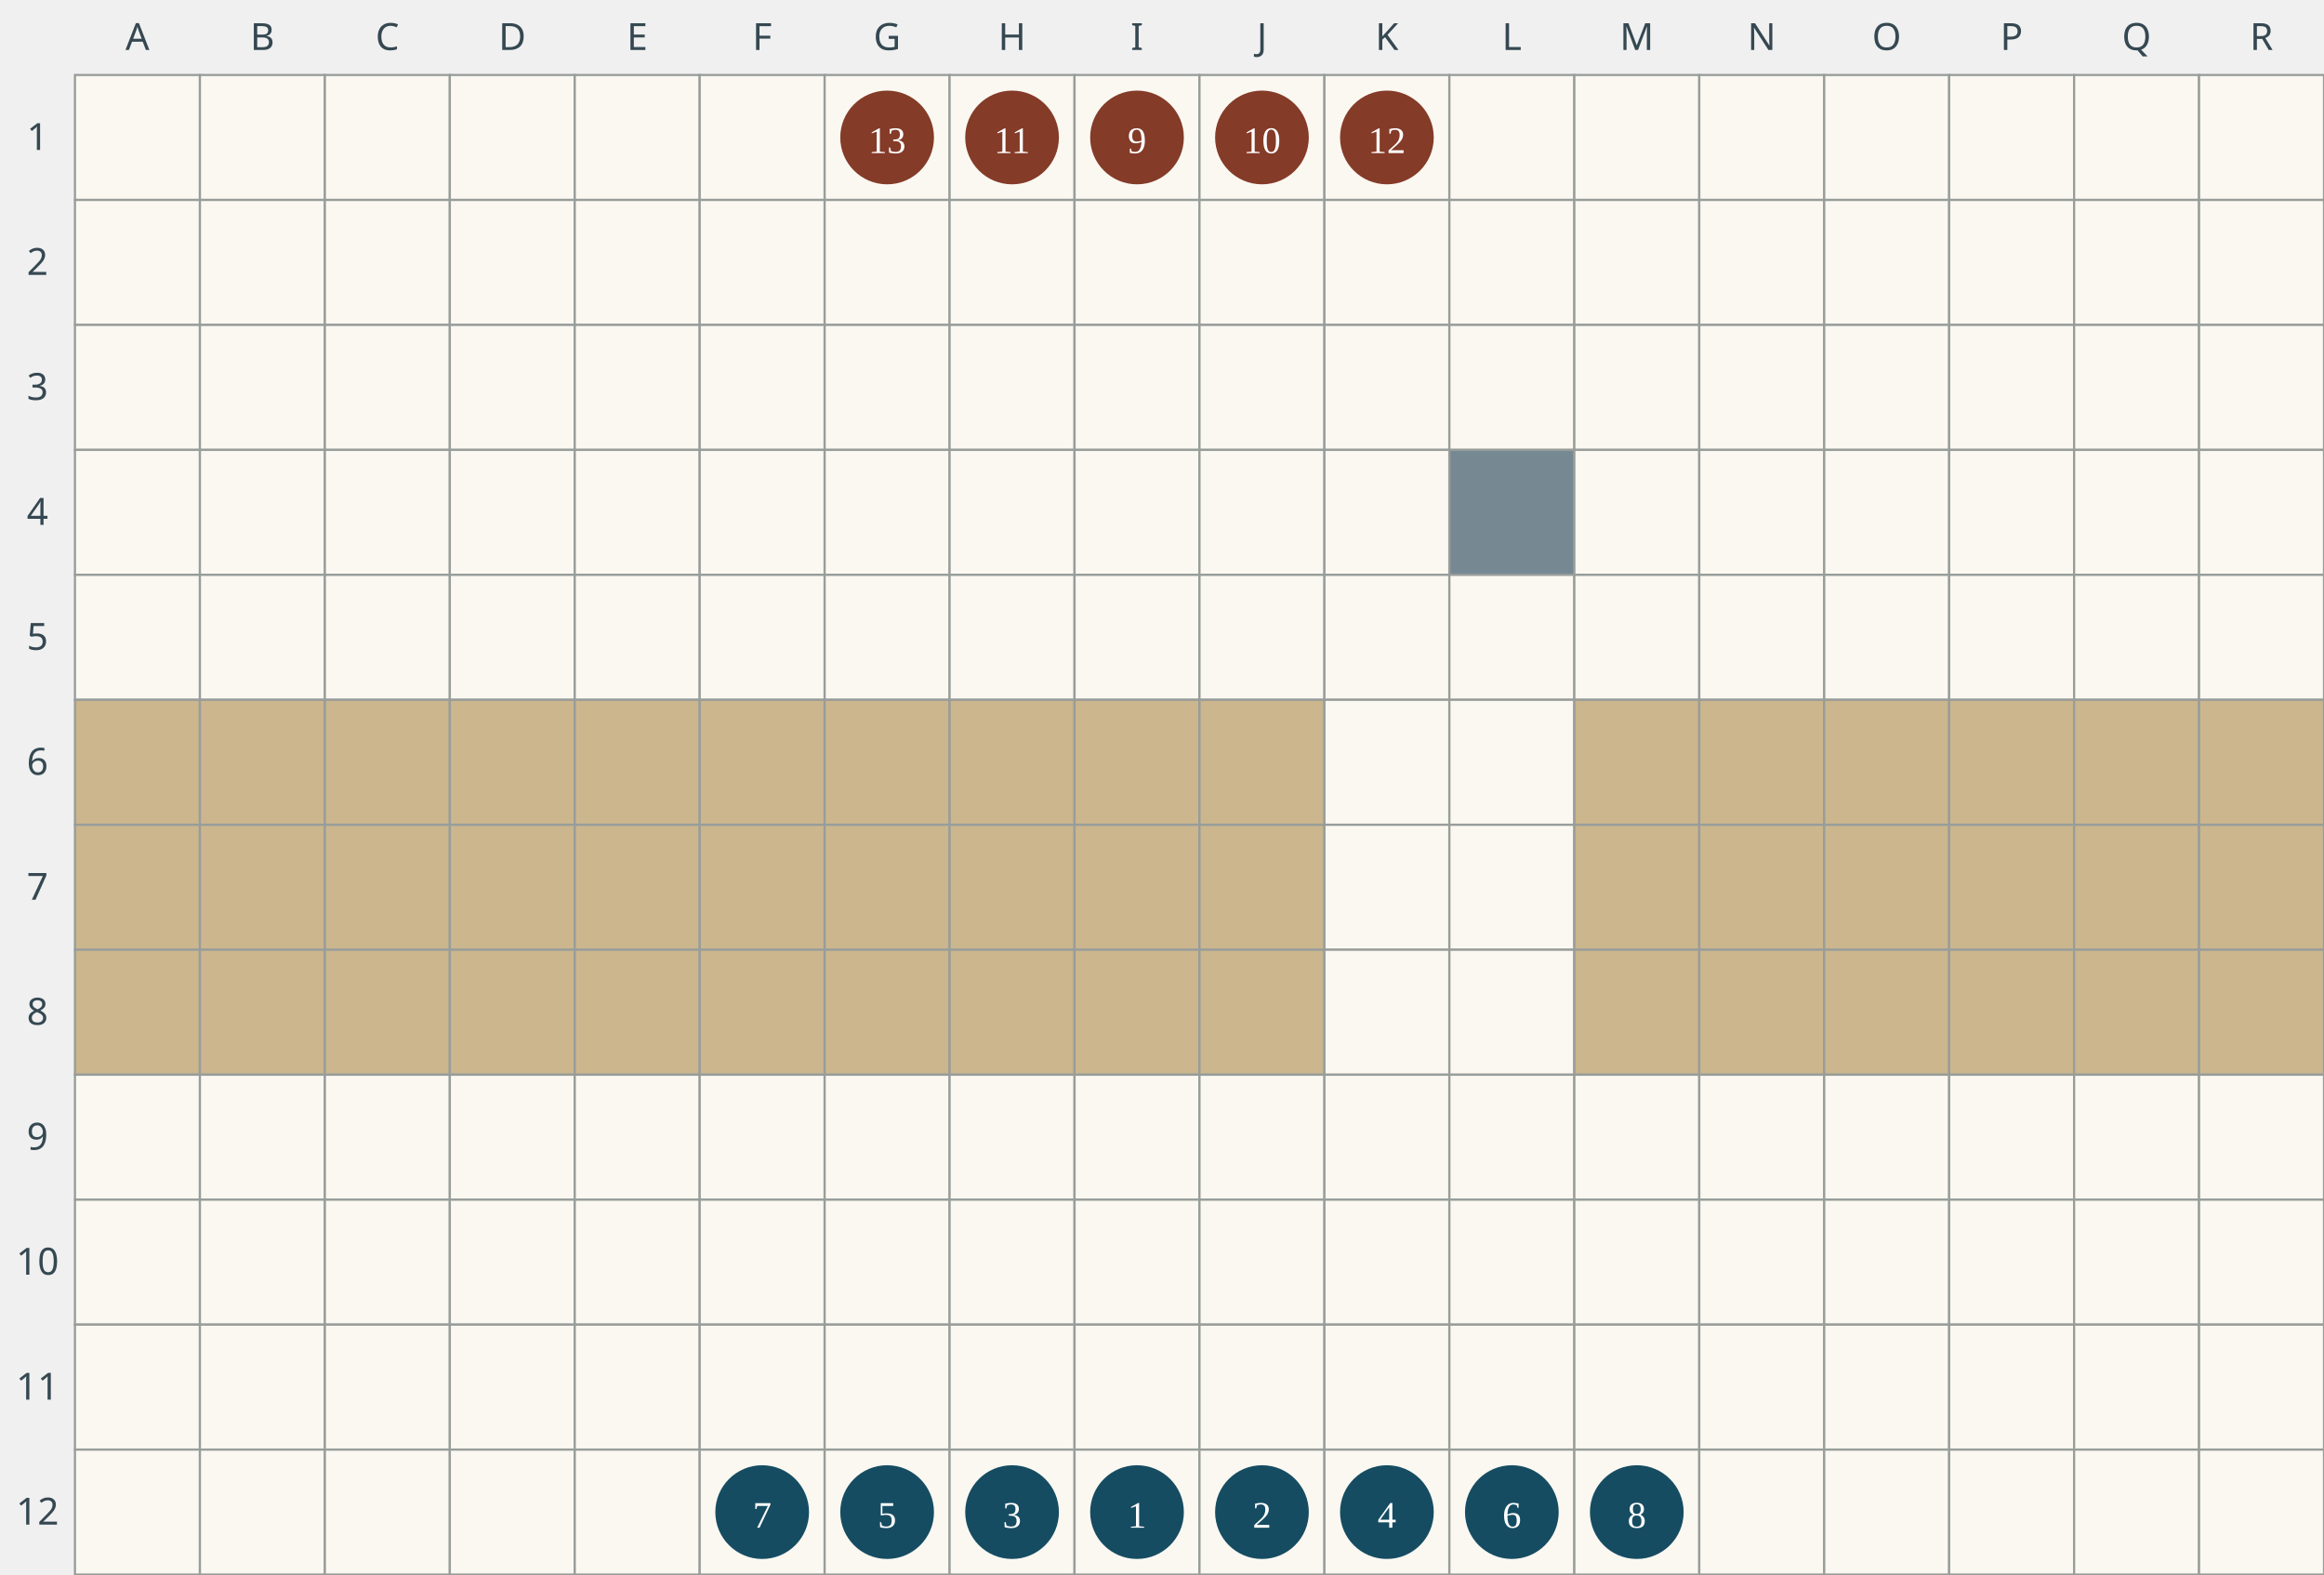
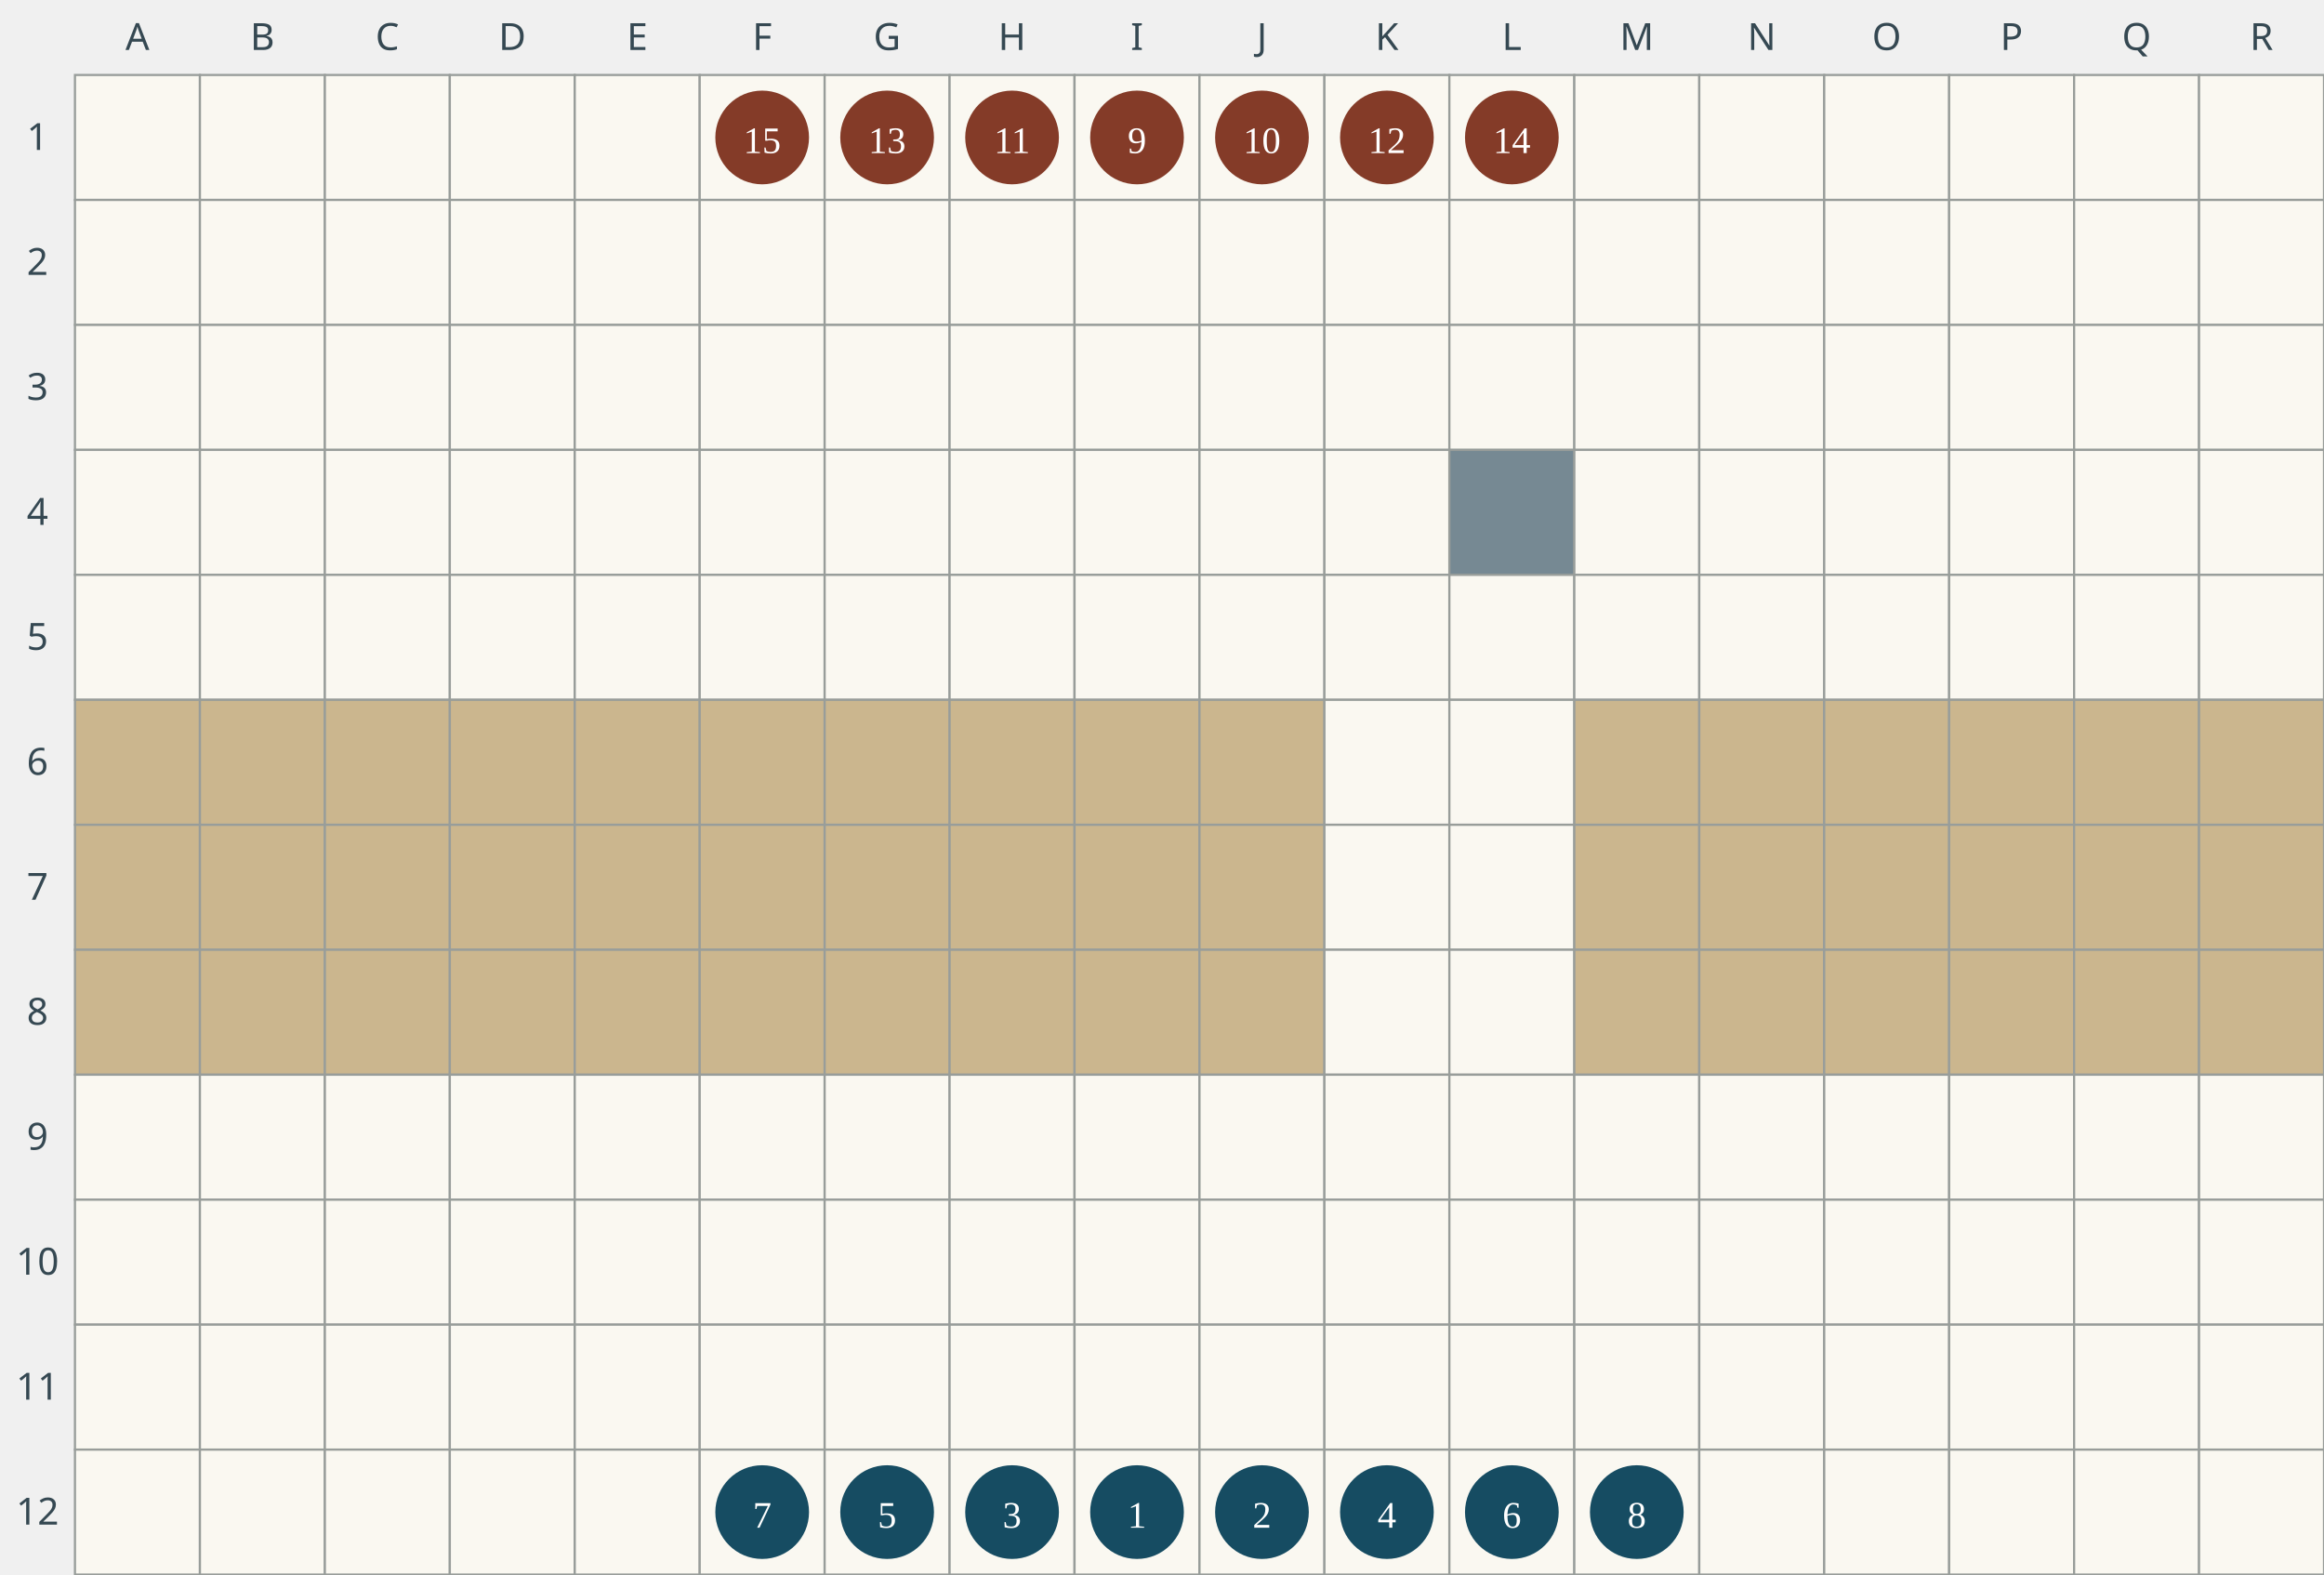
<svg xmlns="http://www.w3.org/2000/svg" class="map" role="img" aria-label="Тактическая сетка A–R, 1–12: герои синие, противники красные" viewBox="0 0 744 504">
  <g font-family="system-ui,sans-serif" font-size="12" fill="#354852">
    <text x="44" y="16" text-anchor="middle">A</text>
    <text x="84" y="16" text-anchor="middle">B</text>
    <text x="124" y="16" text-anchor="middle">C</text>
    <text x="164" y="16" text-anchor="middle">D</text>
    <text x="204" y="16" text-anchor="middle">E</text>
    <text x="244" y="16" text-anchor="middle">F</text>
    <text x="284" y="16" text-anchor="middle">G</text>
    <text x="324" y="16" text-anchor="middle">H</text>
    <text x="364" y="16" text-anchor="middle">I</text>
    <text x="404" y="16" text-anchor="middle">J</text>
    <text x="444" y="16" text-anchor="middle">K</text>
    <text x="484" y="16" text-anchor="middle">L</text>
    <text x="524" y="16" text-anchor="middle">M</text>
    <text x="564" y="16" text-anchor="middle">N</text>
    <text x="604" y="16" text-anchor="middle">O</text>
    <text x="644" y="16" text-anchor="middle">P</text>
    <text x="684" y="16" text-anchor="middle">Q</text>
    <text x="724" y="16" text-anchor="middle">R</text>
    <text x="12" y="48" text-anchor="middle">1</text>
    <text x="12" y="88" text-anchor="middle">2</text>
    <text x="12" y="128" text-anchor="middle">3</text>
    <text x="12" y="168" text-anchor="middle">4</text>
    <text x="12" y="208" text-anchor="middle">5</text>
    <text x="12" y="248" text-anchor="middle">6</text>
    <text x="12" y="288" text-anchor="middle">7</text>
    <text x="12" y="328" text-anchor="middle">8</text>
    <text x="12" y="368" text-anchor="middle">9</text>
    <text x="12" y="408" text-anchor="middle">10</text>
    <text x="12" y="448" text-anchor="middle">11</text>
    <text x="12" y="488" text-anchor="middle">12</text>
  </g>
  <g transform="translate(24 24)">
    <rect x="0" y="0" width="40" height="40" fill="#faf8f1" stroke="#989d9a" stroke-width=".7" />
    <rect x="40" y="0" width="40" height="40" fill="#faf8f1" stroke="#989d9a" stroke-width=".7" />
    <rect x="80" y="0" width="40" height="40" fill="#faf8f1" stroke="#989d9a" stroke-width=".7" />
    <rect x="120" y="0" width="40" height="40" fill="#faf8f1" stroke="#989d9a" stroke-width=".7" />
    <rect x="160" y="0" width="40" height="40" fill="#faf8f1" stroke="#989d9a" stroke-width=".7" />
    <rect x="200" y="0" width="40" height="40" fill="#faf8f1" stroke="#989d9a" stroke-width=".7" />
    <rect x="240" y="0" width="40" height="40" fill="#faf8f1" stroke="#989d9a" stroke-width=".7" />
    <rect x="280" y="0" width="40" height="40" fill="#faf8f1" stroke="#989d9a" stroke-width=".7" />
    <rect x="320" y="0" width="40" height="40" fill="#faf8f1" stroke="#989d9a" stroke-width=".7" />
    <rect x="360" y="0" width="40" height="40" fill="#faf8f1" stroke="#989d9a" stroke-width=".7" />
    <rect x="400" y="0" width="40" height="40" fill="#faf8f1" stroke="#989d9a" stroke-width=".7" />
    <rect x="440" y="0" width="40" height="40" fill="#faf8f1" stroke="#989d9a" stroke-width=".7" />
    <rect x="480" y="0" width="40" height="40" fill="#faf8f1" stroke="#989d9a" stroke-width=".7" />
    <rect x="520" y="0" width="40" height="40" fill="#faf8f1" stroke="#989d9a" stroke-width=".7" />
    <rect x="560" y="0" width="40" height="40" fill="#faf8f1" stroke="#989d9a" stroke-width=".7" />
    <rect x="600" y="0" width="40" height="40" fill="#faf8f1" stroke="#989d9a" stroke-width=".7" />
    <rect x="640" y="0" width="40" height="40" fill="#faf8f1" stroke="#989d9a" stroke-width=".7" />
    <rect x="680" y="0" width="40" height="40" fill="#faf8f1" stroke="#989d9a" stroke-width=".7" />
    <rect x="0" y="40" width="40" height="40" fill="#faf8f1" stroke="#989d9a" stroke-width=".7" />
    <rect x="40" y="40" width="40" height="40" fill="#faf8f1" stroke="#989d9a" stroke-width=".7" />
    <rect x="80" y="40" width="40" height="40" fill="#faf8f1" stroke="#989d9a" stroke-width=".7" />
    <rect x="120" y="40" width="40" height="40" fill="#faf8f1" stroke="#989d9a" stroke-width=".7" />
    <rect x="160" y="40" width="40" height="40" fill="#faf8f1" stroke="#989d9a" stroke-width=".7" />
    <rect x="200" y="40" width="40" height="40" fill="#faf8f1" stroke="#989d9a" stroke-width=".7" />
    <rect x="240" y="40" width="40" height="40" fill="#faf8f1" stroke="#989d9a" stroke-width=".7" />
    <rect x="280" y="40" width="40" height="40" fill="#faf8f1" stroke="#989d9a" stroke-width=".7" />
    <rect x="320" y="40" width="40" height="40" fill="#faf8f1" stroke="#989d9a" stroke-width=".7" />
    <rect x="360" y="40" width="40" height="40" fill="#faf8f1" stroke="#989d9a" stroke-width=".7" />
    <rect x="400" y="40" width="40" height="40" fill="#faf8f1" stroke="#989d9a" stroke-width=".7" />
    <rect x="440" y="40" width="40" height="40" fill="#faf8f1" stroke="#989d9a" stroke-width=".7" />
    <rect x="480" y="40" width="40" height="40" fill="#faf8f1" stroke="#989d9a" stroke-width=".7" />
    <rect x="520" y="40" width="40" height="40" fill="#faf8f1" stroke="#989d9a" stroke-width=".7" />
    <rect x="560" y="40" width="40" height="40" fill="#faf8f1" stroke="#989d9a" stroke-width=".7" />
    <rect x="600" y="40" width="40" height="40" fill="#faf8f1" stroke="#989d9a" stroke-width=".7" />
    <rect x="640" y="40" width="40" height="40" fill="#faf8f1" stroke="#989d9a" stroke-width=".7" />
    <rect x="680" y="40" width="40" height="40" fill="#faf8f1" stroke="#989d9a" stroke-width=".7" />
    <rect x="0" y="80" width="40" height="40" fill="#faf8f1" stroke="#989d9a" stroke-width=".7" />
    <rect x="40" y="80" width="40" height="40" fill="#faf8f1" stroke="#989d9a" stroke-width=".7" />
    <rect x="80" y="80" width="40" height="40" fill="#faf8f1" stroke="#989d9a" stroke-width=".7" />
    <rect x="120" y="80" width="40" height="40" fill="#faf8f1" stroke="#989d9a" stroke-width=".7" />
    <rect x="160" y="80" width="40" height="40" fill="#faf8f1" stroke="#989d9a" stroke-width=".7" />
    <rect x="200" y="80" width="40" height="40" fill="#faf8f1" stroke="#989d9a" stroke-width=".7" />
    <rect x="240" y="80" width="40" height="40" fill="#faf8f1" stroke="#989d9a" stroke-width=".7" />
    <rect x="280" y="80" width="40" height="40" fill="#faf8f1" stroke="#989d9a" stroke-width=".7" />
    <rect x="320" y="80" width="40" height="40" fill="#faf8f1" stroke="#989d9a" stroke-width=".7" />
    <rect x="360" y="80" width="40" height="40" fill="#faf8f1" stroke="#989d9a" stroke-width=".7" />
    <rect x="400" y="80" width="40" height="40" fill="#faf8f1" stroke="#989d9a" stroke-width=".7" />
    <rect x="440" y="80" width="40" height="40" fill="#faf8f1" stroke="#989d9a" stroke-width=".7" />
    <rect x="480" y="80" width="40" height="40" fill="#faf8f1" stroke="#989d9a" stroke-width=".7" />
    <rect x="520" y="80" width="40" height="40" fill="#faf8f1" stroke="#989d9a" stroke-width=".7" />
    <rect x="560" y="80" width="40" height="40" fill="#faf8f1" stroke="#989d9a" stroke-width=".7" />
    <rect x="600" y="80" width="40" height="40" fill="#faf8f1" stroke="#989d9a" stroke-width=".7" />
    <rect x="640" y="80" width="40" height="40" fill="#faf8f1" stroke="#989d9a" stroke-width=".7" />
    <rect x="680" y="80" width="40" height="40" fill="#faf8f1" stroke="#989d9a" stroke-width=".7" />
    <rect x="0" y="120" width="40" height="40" fill="#faf8f1" stroke="#989d9a" stroke-width=".7" />
    <rect x="40" y="120" width="40" height="40" fill="#faf8f1" stroke="#989d9a" stroke-width=".7" />
    <rect x="80" y="120" width="40" height="40" fill="#faf8f1" stroke="#989d9a" stroke-width=".7" />
    <rect x="120" y="120" width="40" height="40" fill="#faf8f1" stroke="#989d9a" stroke-width=".7" />
    <rect x="160" y="120" width="40" height="40" fill="#faf8f1" stroke="#989d9a" stroke-width=".7" />
    <rect x="200" y="120" width="40" height="40" fill="#faf8f1" stroke="#989d9a" stroke-width=".7" />
    <rect x="240" y="120" width="40" height="40" fill="#faf8f1" stroke="#989d9a" stroke-width=".7" />
    <rect x="280" y="120" width="40" height="40" fill="#faf8f1" stroke="#989d9a" stroke-width=".7" />
    <rect x="320" y="120" width="40" height="40" fill="#faf8f1" stroke="#989d9a" stroke-width=".7" />
    <rect x="360" y="120" width="40" height="40" fill="#faf8f1" stroke="#989d9a" stroke-width=".7" />
    <rect x="400" y="120" width="40" height="40" fill="#faf8f1" stroke="#989d9a" stroke-width=".7" />
    <rect x="440" y="120" width="40" height="40" fill="#768993" stroke="#989d9a" stroke-width=".7" />
    <rect x="480" y="120" width="40" height="40" fill="#faf8f1" stroke="#989d9a" stroke-width=".7" />
    <rect x="520" y="120" width="40" height="40" fill="#faf8f1" stroke="#989d9a" stroke-width=".7" />
    <rect x="560" y="120" width="40" height="40" fill="#faf8f1" stroke="#989d9a" stroke-width=".7" />
    <rect x="600" y="120" width="40" height="40" fill="#faf8f1" stroke="#989d9a" stroke-width=".7" />
    <rect x="640" y="120" width="40" height="40" fill="#faf8f1" stroke="#989d9a" stroke-width=".7" />
    <rect x="680" y="120" width="40" height="40" fill="#faf8f1" stroke="#989d9a" stroke-width=".7" />
    <rect x="0" y="160" width="40" height="40" fill="#faf8f1" stroke="#989d9a" stroke-width=".7" />
    <rect x="40" y="160" width="40" height="40" fill="#faf8f1" stroke="#989d9a" stroke-width=".7" />
    <rect x="80" y="160" width="40" height="40" fill="#faf8f1" stroke="#989d9a" stroke-width=".7" />
    <rect x="120" y="160" width="40" height="40" fill="#faf8f1" stroke="#989d9a" stroke-width=".7" />
    <rect x="160" y="160" width="40" height="40" fill="#faf8f1" stroke="#989d9a" stroke-width=".7" />
    <rect x="200" y="160" width="40" height="40" fill="#faf8f1" stroke="#989d9a" stroke-width=".7" />
    <rect x="240" y="160" width="40" height="40" fill="#faf8f1" stroke="#989d9a" stroke-width=".7" />
    <rect x="280" y="160" width="40" height="40" fill="#faf8f1" stroke="#989d9a" stroke-width=".7" />
    <rect x="320" y="160" width="40" height="40" fill="#faf8f1" stroke="#989d9a" stroke-width=".7" />
    <rect x="360" y="160" width="40" height="40" fill="#faf8f1" stroke="#989d9a" stroke-width=".7" />
    <rect x="400" y="160" width="40" height="40" fill="#faf8f1" stroke="#989d9a" stroke-width=".7" />
    <rect x="440" y="160" width="40" height="40" fill="#faf8f1" stroke="#989d9a" stroke-width=".7" />
    <rect x="480" y="160" width="40" height="40" fill="#faf8f1" stroke="#989d9a" stroke-width=".7" />
    <rect x="520" y="160" width="40" height="40" fill="#faf8f1" stroke="#989d9a" stroke-width=".7" />
    <rect x="560" y="160" width="40" height="40" fill="#faf8f1" stroke="#989d9a" stroke-width=".7" />
    <rect x="600" y="160" width="40" height="40" fill="#faf8f1" stroke="#989d9a" stroke-width=".7" />
    <rect x="640" y="160" width="40" height="40" fill="#faf8f1" stroke="#989d9a" stroke-width=".7" />
    <rect x="680" y="160" width="40" height="40" fill="#faf8f1" stroke="#989d9a" stroke-width=".7" />
    <rect x="0" y="200" width="40" height="40" fill="#cbb68e" stroke="#989d9a" stroke-width=".7" />
    <rect x="40" y="200" width="40" height="40" fill="#cbb68e" stroke="#989d9a" stroke-width=".7" />
    <rect x="80" y="200" width="40" height="40" fill="#cbb68e" stroke="#989d9a" stroke-width=".7" />
    <rect x="120" y="200" width="40" height="40" fill="#cbb68e" stroke="#989d9a" stroke-width=".7" />
    <rect x="160" y="200" width="40" height="40" fill="#cbb68e" stroke="#989d9a" stroke-width=".7" />
    <rect x="200" y="200" width="40" height="40" fill="#cbb68e" stroke="#989d9a" stroke-width=".7" />
    <rect x="240" y="200" width="40" height="40" fill="#cbb68e" stroke="#989d9a" stroke-width=".7" />
    <rect x="280" y="200" width="40" height="40" fill="#cbb68e" stroke="#989d9a" stroke-width=".7" />
    <rect x="320" y="200" width="40" height="40" fill="#cbb68e" stroke="#989d9a" stroke-width=".7" />
    <rect x="360" y="200" width="40" height="40" fill="#cbb68e" stroke="#989d9a" stroke-width=".7" />
    <rect x="400" y="200" width="40" height="40" fill="#faf8f1" stroke="#989d9a" stroke-width=".7" />
    <rect x="440" y="200" width="40" height="40" fill="#faf8f1" stroke="#989d9a" stroke-width=".7" />
    <rect x="480" y="200" width="40" height="40" fill="#cbb68e" stroke="#989d9a" stroke-width=".7" />
    <rect x="520" y="200" width="40" height="40" fill="#cbb68e" stroke="#989d9a" stroke-width=".7" />
    <rect x="560" y="200" width="40" height="40" fill="#cbb68e" stroke="#989d9a" stroke-width=".7" />
    <rect x="600" y="200" width="40" height="40" fill="#cbb68e" stroke="#989d9a" stroke-width=".7" />
    <rect x="640" y="200" width="40" height="40" fill="#cbb68e" stroke="#989d9a" stroke-width=".7" />
    <rect x="680" y="200" width="40" height="40" fill="#cbb68e" stroke="#989d9a" stroke-width=".7" />
    <rect x="0" y="240" width="40" height="40" fill="#cbb68e" stroke="#989d9a" stroke-width=".7" />
    <rect x="40" y="240" width="40" height="40" fill="#cbb68e" stroke="#989d9a" stroke-width=".7" />
    <rect x="80" y="240" width="40" height="40" fill="#cbb68e" stroke="#989d9a" stroke-width=".7" />
    <rect x="120" y="240" width="40" height="40" fill="#cbb68e" stroke="#989d9a" stroke-width=".7" />
    <rect x="160" y="240" width="40" height="40" fill="#cbb68e" stroke="#989d9a" stroke-width=".7" />
    <rect x="200" y="240" width="40" height="40" fill="#cbb68e" stroke="#989d9a" stroke-width=".7" />
    <rect x="240" y="240" width="40" height="40" fill="#cbb68e" stroke="#989d9a" stroke-width=".7" />
    <rect x="280" y="240" width="40" height="40" fill="#cbb68e" stroke="#989d9a" stroke-width=".7" />
    <rect x="320" y="240" width="40" height="40" fill="#cbb68e" stroke="#989d9a" stroke-width=".7" />
    <rect x="360" y="240" width="40" height="40" fill="#cbb68e" stroke="#989d9a" stroke-width=".7" />
    <rect x="400" y="240" width="40" height="40" fill="#faf8f1" stroke="#989d9a" stroke-width=".7" />
    <rect x="440" y="240" width="40" height="40" fill="#faf8f1" stroke="#989d9a" stroke-width=".7" />
    <rect x="480" y="240" width="40" height="40" fill="#cbb68e" stroke="#989d9a" stroke-width=".7" />
    <rect x="520" y="240" width="40" height="40" fill="#cbb68e" stroke="#989d9a" stroke-width=".7" />
    <rect x="560" y="240" width="40" height="40" fill="#cbb68e" stroke="#989d9a" stroke-width=".7" />
    <rect x="600" y="240" width="40" height="40" fill="#cbb68e" stroke="#989d9a" stroke-width=".7" />
    <rect x="640" y="240" width="40" height="40" fill="#cbb68e" stroke="#989d9a" stroke-width=".7" />
    <rect x="680" y="240" width="40" height="40" fill="#cbb68e" stroke="#989d9a" stroke-width=".7" />
    <rect x="0" y="280" width="40" height="40" fill="#cbb68e" stroke="#989d9a" stroke-width=".7" />
    <rect x="40" y="280" width="40" height="40" fill="#cbb68e" stroke="#989d9a" stroke-width=".7" />
    <rect x="80" y="280" width="40" height="40" fill="#cbb68e" stroke="#989d9a" stroke-width=".7" />
    <rect x="120" y="280" width="40" height="40" fill="#cbb68e" stroke="#989d9a" stroke-width=".7" />
    <rect x="160" y="280" width="40" height="40" fill="#cbb68e" stroke="#989d9a" stroke-width=".7" />
    <rect x="200" y="280" width="40" height="40" fill="#cbb68e" stroke="#989d9a" stroke-width=".7" />
    <rect x="240" y="280" width="40" height="40" fill="#cbb68e" stroke="#989d9a" stroke-width=".7" />
    <rect x="280" y="280" width="40" height="40" fill="#cbb68e" stroke="#989d9a" stroke-width=".7" />
    <rect x="320" y="280" width="40" height="40" fill="#cbb68e" stroke="#989d9a" stroke-width=".7" />
    <rect x="360" y="280" width="40" height="40" fill="#cbb68e" stroke="#989d9a" stroke-width=".7" />
    <rect x="400" y="280" width="40" height="40" fill="#faf8f1" stroke="#989d9a" stroke-width=".7" />
    <rect x="440" y="280" width="40" height="40" fill="#faf8f1" stroke="#989d9a" stroke-width=".7" />
    <rect x="480" y="280" width="40" height="40" fill="#cbb68e" stroke="#989d9a" stroke-width=".7" />
    <rect x="520" y="280" width="40" height="40" fill="#cbb68e" stroke="#989d9a" stroke-width=".7" />
    <rect x="560" y="280" width="40" height="40" fill="#cbb68e" stroke="#989d9a" stroke-width=".7" />
    <rect x="600" y="280" width="40" height="40" fill="#cbb68e" stroke="#989d9a" stroke-width=".7" />
    <rect x="640" y="280" width="40" height="40" fill="#cbb68e" stroke="#989d9a" stroke-width=".7" />
    <rect x="680" y="280" width="40" height="40" fill="#cbb68e" stroke="#989d9a" stroke-width=".7" />
    <rect x="0" y="320" width="40" height="40" fill="#faf8f1" stroke="#989d9a" stroke-width=".7" />
    <rect x="40" y="320" width="40" height="40" fill="#faf8f1" stroke="#989d9a" stroke-width=".7" />
    <rect x="80" y="320" width="40" height="40" fill="#faf8f1" stroke="#989d9a" stroke-width=".7" />
    <rect x="120" y="320" width="40" height="40" fill="#faf8f1" stroke="#989d9a" stroke-width=".7" />
    <rect x="160" y="320" width="40" height="40" fill="#faf8f1" stroke="#989d9a" stroke-width=".7" />
    <rect x="200" y="320" width="40" height="40" fill="#faf8f1" stroke="#989d9a" stroke-width=".7" />
    <rect x="240" y="320" width="40" height="40" fill="#faf8f1" stroke="#989d9a" stroke-width=".7" />
    <rect x="280" y="320" width="40" height="40" fill="#faf8f1" stroke="#989d9a" stroke-width=".7" />
    <rect x="320" y="320" width="40" height="40" fill="#faf8f1" stroke="#989d9a" stroke-width=".7" />
    <rect x="360" y="320" width="40" height="40" fill="#faf8f1" stroke="#989d9a" stroke-width=".7" />
    <rect x="400" y="320" width="40" height="40" fill="#faf8f1" stroke="#989d9a" stroke-width=".7" />
    <rect x="440" y="320" width="40" height="40" fill="#faf8f1" stroke="#989d9a" stroke-width=".7" />
    <rect x="480" y="320" width="40" height="40" fill="#faf8f1" stroke="#989d9a" stroke-width=".7" />
    <rect x="520" y="320" width="40" height="40" fill="#faf8f1" stroke="#989d9a" stroke-width=".7" />
    <rect x="560" y="320" width="40" height="40" fill="#faf8f1" stroke="#989d9a" stroke-width=".7" />
    <rect x="600" y="320" width="40" height="40" fill="#faf8f1" stroke="#989d9a" stroke-width=".7" />
    <rect x="640" y="320" width="40" height="40" fill="#faf8f1" stroke="#989d9a" stroke-width=".7" />
    <rect x="680" y="320" width="40" height="40" fill="#faf8f1" stroke="#989d9a" stroke-width=".7" />
    <rect x="0" y="360" width="40" height="40" fill="#faf8f1" stroke="#989d9a" stroke-width=".7" />
    <rect x="40" y="360" width="40" height="40" fill="#faf8f1" stroke="#989d9a" stroke-width=".7" />
    <rect x="80" y="360" width="40" height="40" fill="#faf8f1" stroke="#989d9a" stroke-width=".7" />
    <rect x="120" y="360" width="40" height="40" fill="#faf8f1" stroke="#989d9a" stroke-width=".7" />
    <rect x="160" y="360" width="40" height="40" fill="#faf8f1" stroke="#989d9a" stroke-width=".7" />
    <rect x="200" y="360" width="40" height="40" fill="#faf8f1" stroke="#989d9a" stroke-width=".7" />
    <rect x="240" y="360" width="40" height="40" fill="#faf8f1" stroke="#989d9a" stroke-width=".7" />
    <rect x="280" y="360" width="40" height="40" fill="#faf8f1" stroke="#989d9a" stroke-width=".7" />
    <rect x="320" y="360" width="40" height="40" fill="#faf8f1" stroke="#989d9a" stroke-width=".7" />
    <rect x="360" y="360" width="40" height="40" fill="#faf8f1" stroke="#989d9a" stroke-width=".7" />
    <rect x="400" y="360" width="40" height="40" fill="#faf8f1" stroke="#989d9a" stroke-width=".7" />
    <rect x="440" y="360" width="40" height="40" fill="#faf8f1" stroke="#989d9a" stroke-width=".7" />
    <rect x="480" y="360" width="40" height="40" fill="#faf8f1" stroke="#989d9a" stroke-width=".7" />
    <rect x="520" y="360" width="40" height="40" fill="#faf8f1" stroke="#989d9a" stroke-width=".7" />
    <rect x="560" y="360" width="40" height="40" fill="#faf8f1" stroke="#989d9a" stroke-width=".7" />
    <rect x="600" y="360" width="40" height="40" fill="#faf8f1" stroke="#989d9a" stroke-width=".7" />
    <rect x="640" y="360" width="40" height="40" fill="#faf8f1" stroke="#989d9a" stroke-width=".7" />
    <rect x="680" y="360" width="40" height="40" fill="#faf8f1" stroke="#989d9a" stroke-width=".7" />
    <rect x="0" y="400" width="40" height="40" fill="#faf8f1" stroke="#989d9a" stroke-width=".7" />
    <rect x="40" y="400" width="40" height="40" fill="#faf8f1" stroke="#989d9a" stroke-width=".7" />
    <rect x="80" y="400" width="40" height="40" fill="#faf8f1" stroke="#989d9a" stroke-width=".7" />
    <rect x="120" y="400" width="40" height="40" fill="#faf8f1" stroke="#989d9a" stroke-width=".7" />
    <rect x="160" y="400" width="40" height="40" fill="#faf8f1" stroke="#989d9a" stroke-width=".7" />
    <rect x="200" y="400" width="40" height="40" fill="#faf8f1" stroke="#989d9a" stroke-width=".7" />
    <rect x="240" y="400" width="40" height="40" fill="#faf8f1" stroke="#989d9a" stroke-width=".7" />
    <rect x="280" y="400" width="40" height="40" fill="#faf8f1" stroke="#989d9a" stroke-width=".7" />
    <rect x="320" y="400" width="40" height="40" fill="#faf8f1" stroke="#989d9a" stroke-width=".7" />
    <rect x="360" y="400" width="40" height="40" fill="#faf8f1" stroke="#989d9a" stroke-width=".7" />
    <rect x="400" y="400" width="40" height="40" fill="#faf8f1" stroke="#989d9a" stroke-width=".7" />
    <rect x="440" y="400" width="40" height="40" fill="#faf8f1" stroke="#989d9a" stroke-width=".7" />
    <rect x="480" y="400" width="40" height="40" fill="#faf8f1" stroke="#989d9a" stroke-width=".7" />
    <rect x="520" y="400" width="40" height="40" fill="#faf8f1" stroke="#989d9a" stroke-width=".7" />
    <rect x="560" y="400" width="40" height="40" fill="#faf8f1" stroke="#989d9a" stroke-width=".7" />
    <rect x="600" y="400" width="40" height="40" fill="#faf8f1" stroke="#989d9a" stroke-width=".7" />
    <rect x="640" y="400" width="40" height="40" fill="#faf8f1" stroke="#989d9a" stroke-width=".7" />
    <rect x="680" y="400" width="40" height="40" fill="#faf8f1" stroke="#989d9a" stroke-width=".7" />
    <rect x="0" y="440" width="40" height="40" fill="#faf8f1" stroke="#989d9a" stroke-width=".7" />
    <rect x="40" y="440" width="40" height="40" fill="#faf8f1" stroke="#989d9a" stroke-width=".7" />
    <rect x="80" y="440" width="40" height="40" fill="#faf8f1" stroke="#989d9a" stroke-width=".7" />
    <rect x="120" y="440" width="40" height="40" fill="#faf8f1" stroke="#989d9a" stroke-width=".7" />
    <rect x="160" y="440" width="40" height="40" fill="#faf8f1" stroke="#989d9a" stroke-width=".7" />
    <rect x="200" y="440" width="40" height="40" fill="#faf8f1" stroke="#989d9a" stroke-width=".7" />
    <rect x="240" y="440" width="40" height="40" fill="#faf8f1" stroke="#989d9a" stroke-width=".7" />
    <rect x="280" y="440" width="40" height="40" fill="#faf8f1" stroke="#989d9a" stroke-width=".7" />
    <rect x="320" y="440" width="40" height="40" fill="#faf8f1" stroke="#989d9a" stroke-width=".7" />
    <rect x="360" y="440" width="40" height="40" fill="#faf8f1" stroke="#989d9a" stroke-width=".7" />
    <rect x="400" y="440" width="40" height="40" fill="#faf8f1" stroke="#989d9a" stroke-width=".7" />
    <rect x="440" y="440" width="40" height="40" fill="#faf8f1" stroke="#989d9a" stroke-width=".7" />
    <rect x="480" y="440" width="40" height="40" fill="#faf8f1" stroke="#989d9a" stroke-width=".7" />
    <rect x="520" y="440" width="40" height="40" fill="#faf8f1" stroke="#989d9a" stroke-width=".7" />
    <rect x="560" y="440" width="40" height="40" fill="#faf8f1" stroke="#989d9a" stroke-width=".7" />
    <rect x="600" y="440" width="40" height="40" fill="#faf8f1" stroke="#989d9a" stroke-width=".7" />
    <rect x="640" y="440" width="40" height="40" fill="#faf8f1" stroke="#989d9a" stroke-width=".7" />
    <rect x="680" y="440" width="40" height="40" fill="#faf8f1" stroke="#989d9a" stroke-width=".7" />
    <circle cx="340" cy="460" r="15" fill="#164c62" />
    <text x="340" y="465" text-anchor="middle" fill="white">1</text>
    <circle cx="380" cy="460" r="15" fill="#164c62" />
    <text x="380" y="465" text-anchor="middle" fill="white">2</text>
    <circle cx="300" cy="460" r="15" fill="#164c62" />
    <text x="300" y="465" text-anchor="middle" fill="white">3</text>
    <circle cx="420" cy="460" r="15" fill="#164c62" />
    <text x="420" y="465" text-anchor="middle" fill="white">4</text>
    <circle cx="260" cy="460" r="15" fill="#164c62" />
    <text x="260" y="465" text-anchor="middle" fill="white">5</text>
    <circle cx="460" cy="460" r="15" fill="#164c62" />
    <text x="460" y="465" text-anchor="middle" fill="white">6</text>
    <circle cx="220" cy="460" r="15" fill="#164c62" />
    <text x="220" y="465" text-anchor="middle" fill="white">7</text>
    <circle cx="500" cy="460" r="15" fill="#164c62" />
    <text x="500" y="465" text-anchor="middle" fill="white">8</text>
    <circle cx="340" cy="20" r="15" fill="#843b28" />
    <text x="340" y="25" text-anchor="middle" fill="white">9</text>
    <circle cx="380" cy="20" r="15" fill="#843b28" />
    <text x="380" y="25" text-anchor="middle" fill="white">10</text>
    <circle cx="300" cy="20" r="15" fill="#843b28" />
    <text x="300" y="25" text-anchor="middle" fill="white">11</text>
    <circle cx="420" cy="20" r="15" fill="#843b28" />
    <text x="420" y="25" text-anchor="middle" fill="white">12</text>
    <circle cx="260" cy="20" r="15" fill="#843b28" />
    <text x="260" y="25" text-anchor="middle" fill="white">13</text>
+     <circle cx="460" cy="20" r="15" fill="#843b28" />
+     <text x="460" y="25" text-anchor="middle" fill="white">14</text>
+     <circle cx="220" cy="20" r="15" fill="#843b28" />
+     <text x="220" y="25" text-anchor="middle" fill="white">15</text>
  </g>
</svg>
